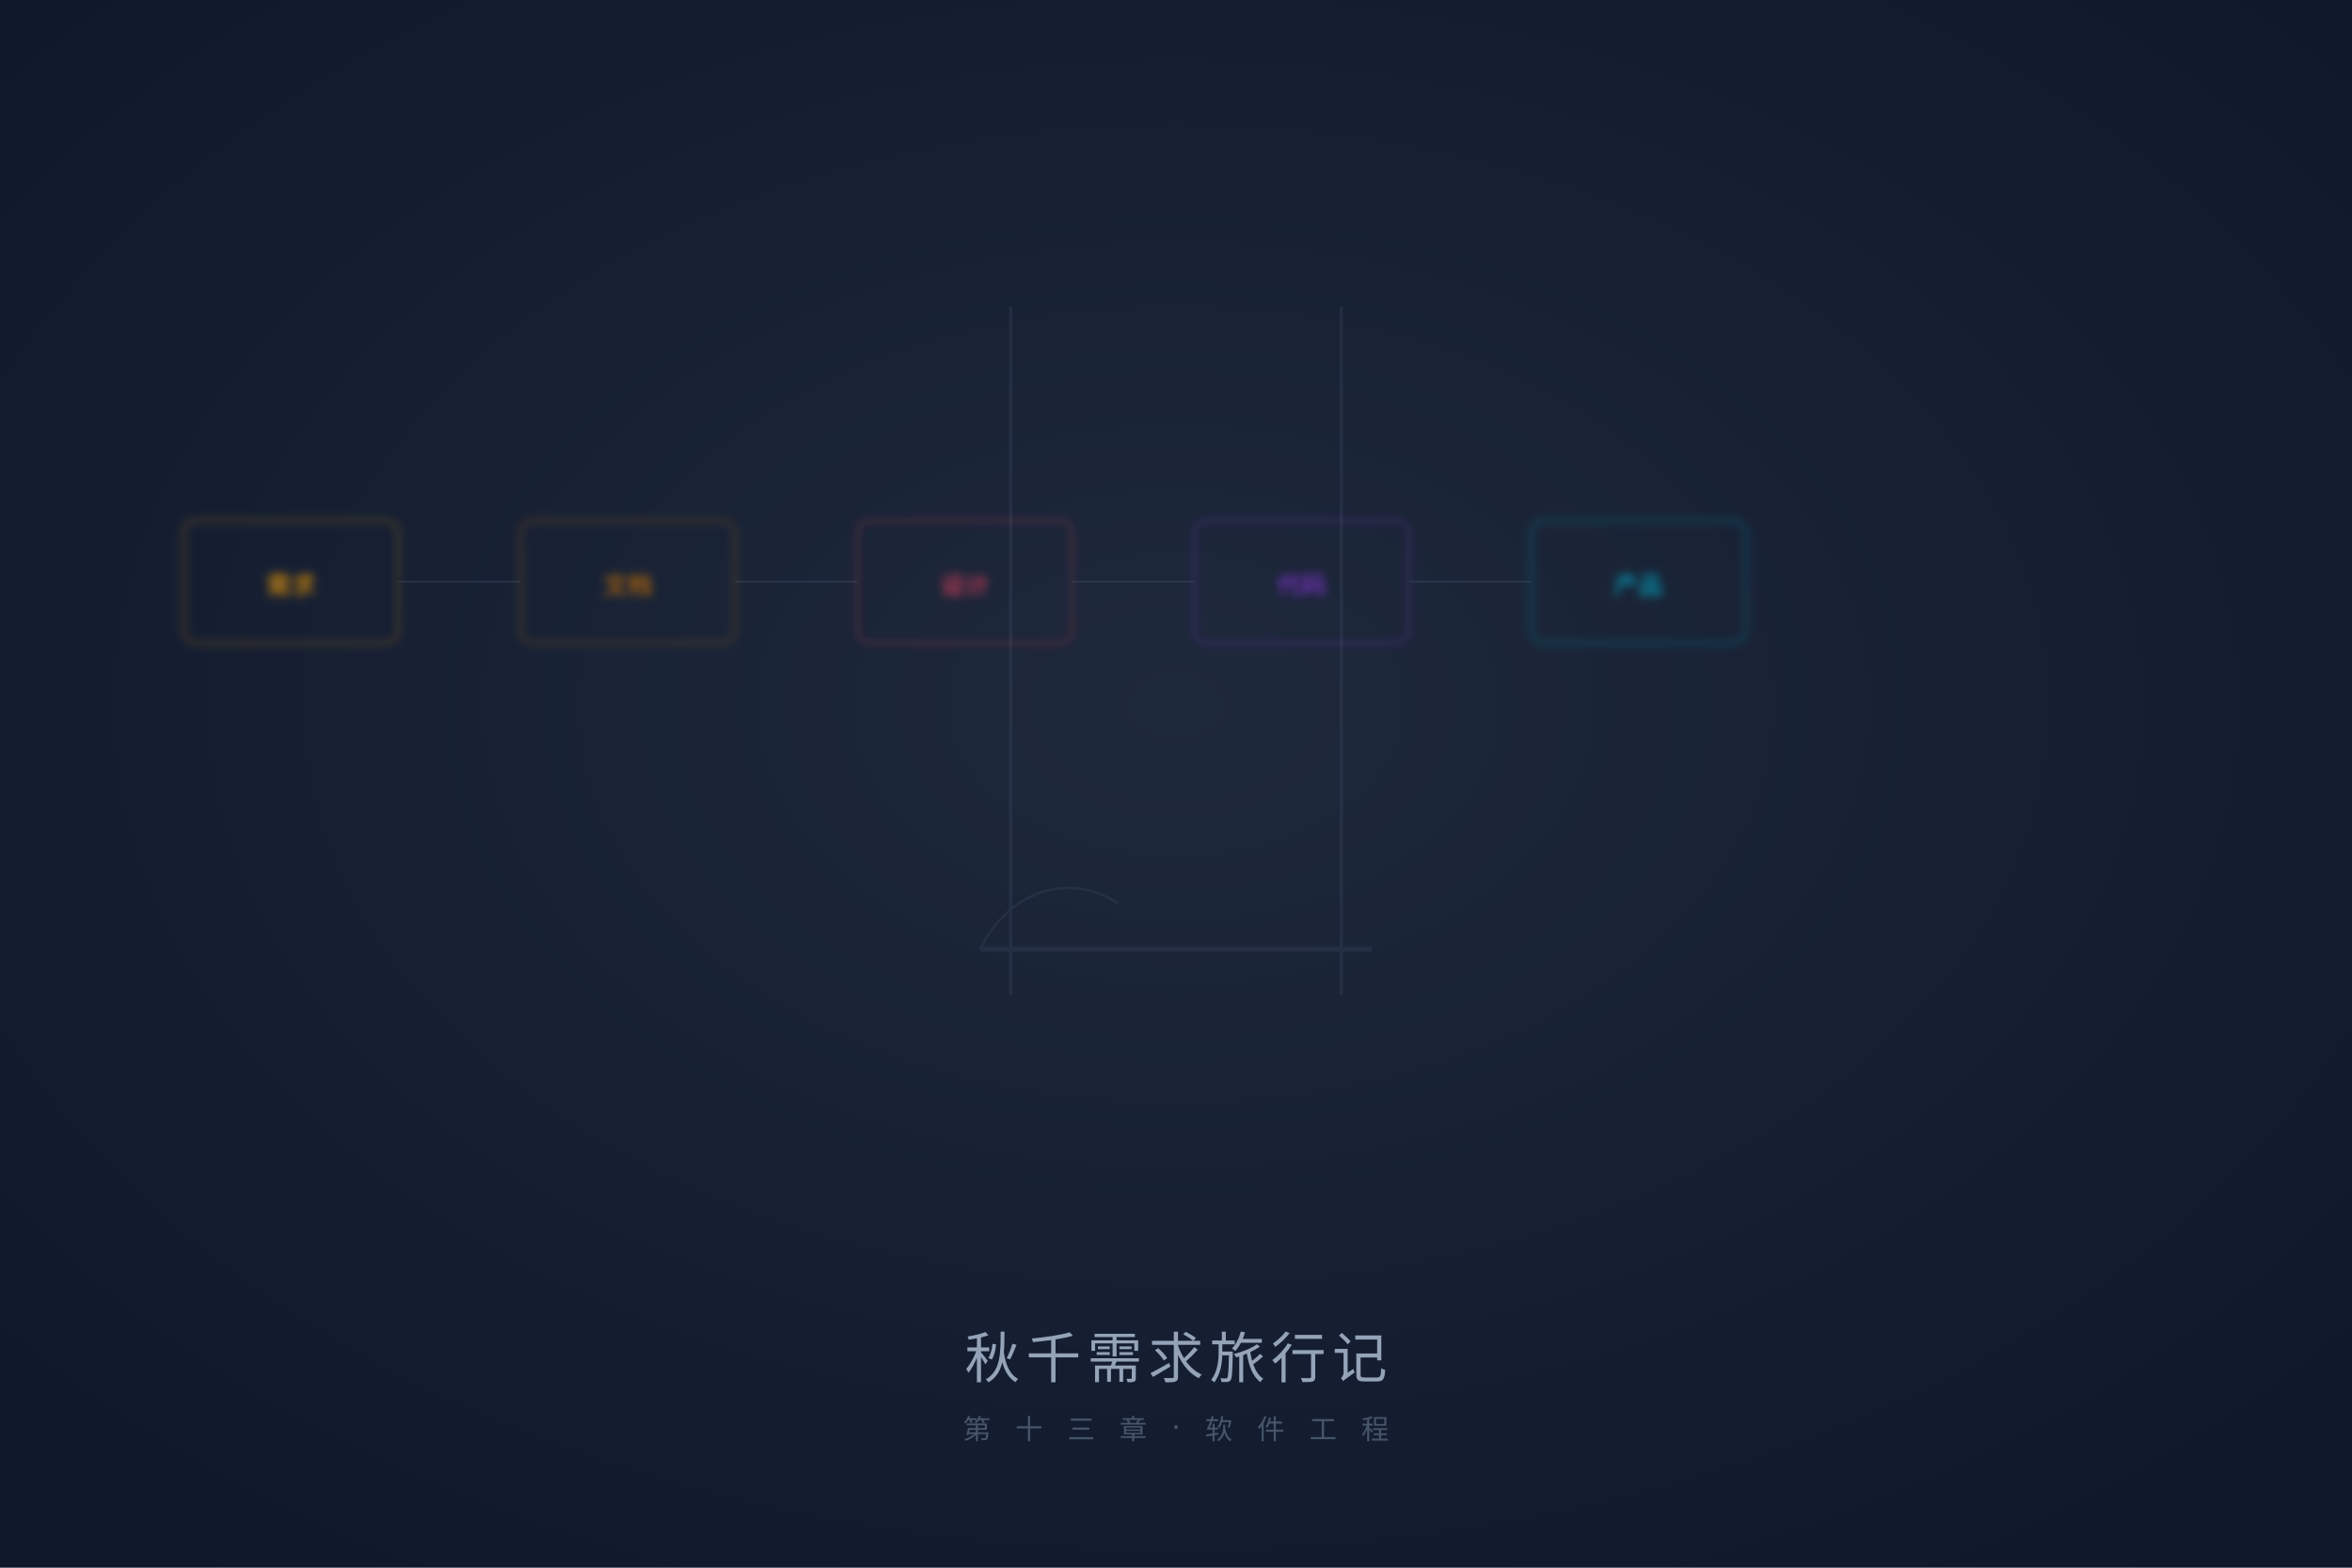
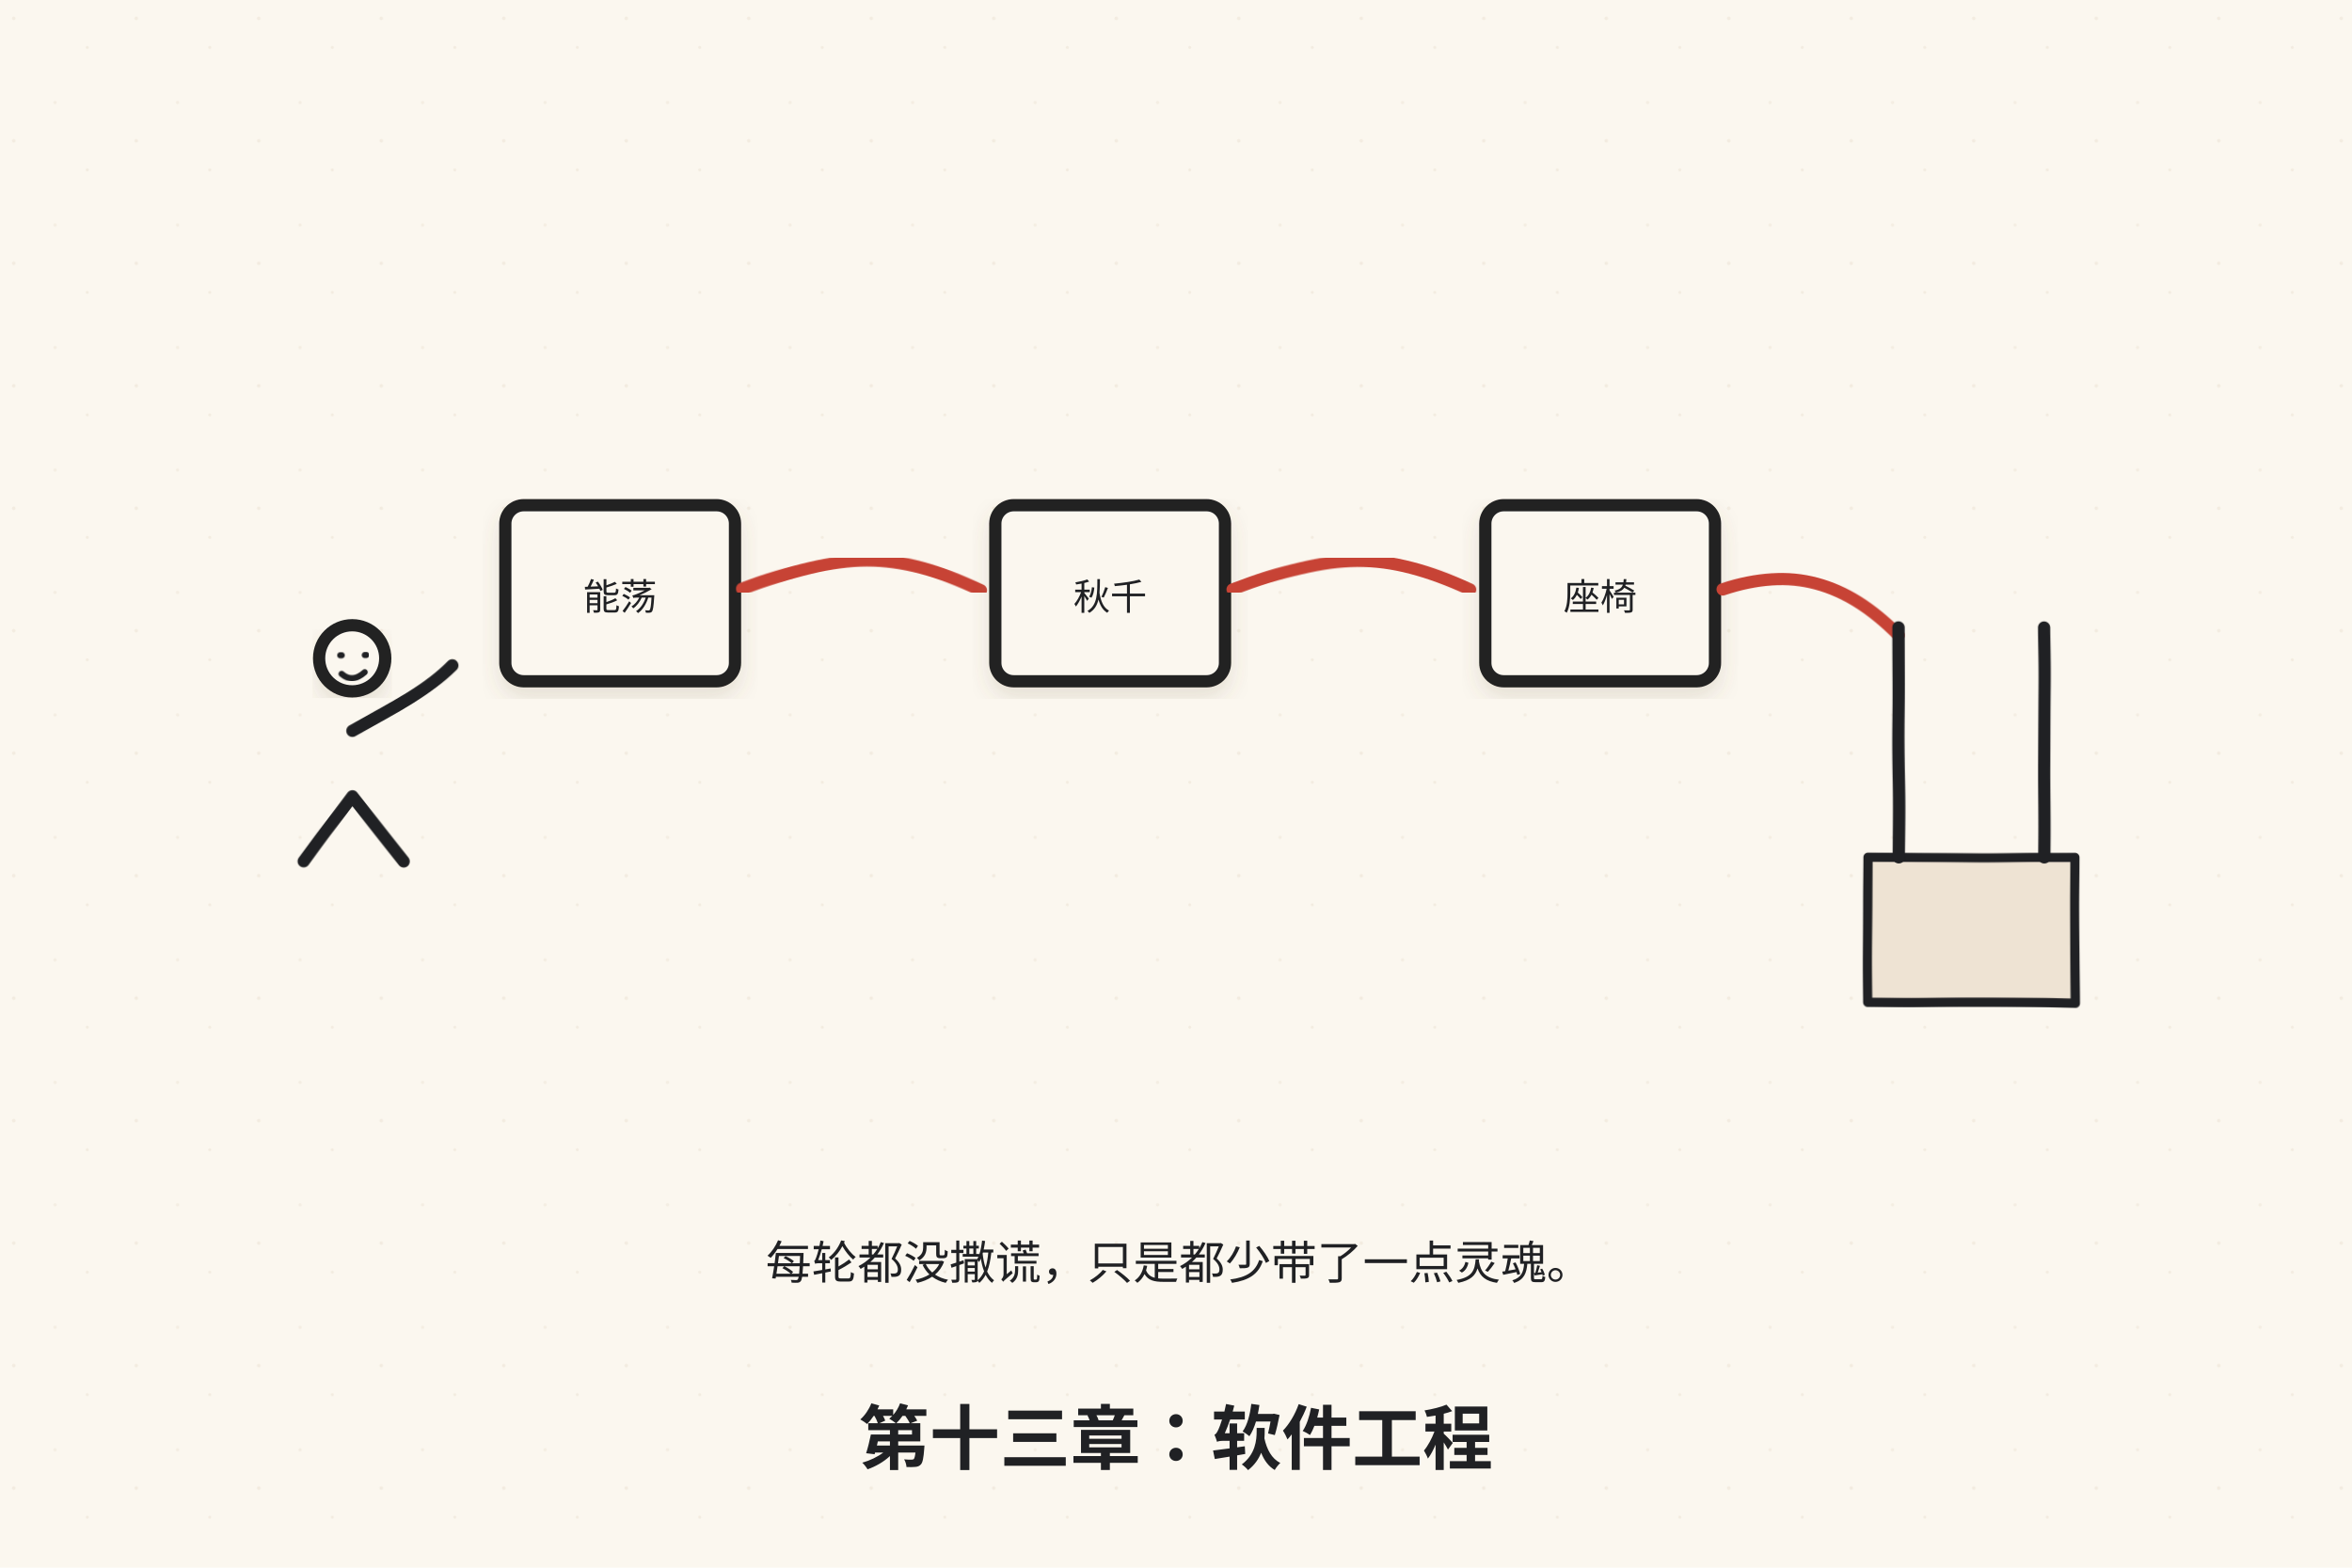
- <svg xmlns="http://www.w3.org/2000/svg" width="1536" height="1024" viewBox="0 0 1536 1024" role="img" aria-label="秋千需求旅行记">
+ <svg xmlns="http://www.w3.org/2000/svg" width="1536" height="1024" viewBox="0 0 1536 1024" role="img" aria-labelledby="title desc">
  <defs>
-     <radialGradient id="bg" cx="50%" cy="45%" r="70%">
-       <stop offset="0%" stop-color="#1e293b" />
-       <stop offset="100%" stop-color="#0f172a" />
-     </radialGradient>
-     <linearGradient id="sigGrad" x1="0" y1="0" x2="1" y2="0">
-       <stop offset="0%" stop-color="#f59e0b" />
-       <stop offset="25%" stop-color="#d97706" />
-       <stop offset="50%" stop-color="#f43f5e" />
-       <stop offset="75%" stop-color="#9333ea" />
-       <stop offset="100%" stop-color="#06b6d4" />
-     </linearGradient>
-     <filter id="glow">
-       <feGaussianBlur stdDeviation="3" />
+     <filter id="wobble">
+       <feTurbulence type="fractalNoise" baseFrequency="0.012" numOctaves="2" seed="7" />
+       <feDisplacementMap in="SourceGraphic" scale="1.8" />
    </filter>
+     <filter id="softShadow">
+       <feDropShadow dx="0" dy="7" stdDeviation="7" flood-color="#6b5a44" flood-opacity="0.15" />
+     </filter>
+     <pattern id="paperGrain" width="80" height="80" patternUnits="userSpaceOnUse">
+       <circle cx="9" cy="12" r="1.2" fill="#dccdb8" opacity=".25" />
+       <circle cx="57" cy="31" r="1" fill="#dccdb8" opacity=".25" />
+       <circle cx="36" cy="67" r="1.1" fill="#dccdb8" opacity=".22" />
+     </pattern>
+     <style>.ink{fill:none;stroke:#202124;stroke-width:8;stroke-linecap:round;stroke-linejoin:round;filter:url(#wobble)}.thin{fill:none;stroke:#202124;stroke-width:4;stroke-linecap:round;stroke-linejoin:round;filter:url(#wobble)}.red{fill:none;stroke:#c74335;stroke-width:8;stroke-linecap:round;stroke-linejoin:round;filter:url(#wobble)}.fillPaper{fill:#fbf7ef;stroke:#202124;stroke-width:8;stroke-linecap:round;stroke-linejoin:round;filter:url(#softShadow)}.wash{fill:#eee3d3;stroke:#202124;stroke-width:6;stroke-linecap:round;stroke-linejoin:round;filter:url(#wobble)}.redFill{fill:#c74335;stroke:#202124;stroke-width:6;stroke-linecap:round;stroke-linejoin:round;filter:url(#wobble)}.blueFill{fill:#3e6f8f;stroke:#202124;stroke-width:6;stroke-linecap:round;stroke-linejoin:round;filter:url(#wobble)}.greenFill{fill:#5f7f53;stroke:#202124;stroke-width:6;stroke-linecap:round;stroke-linejoin:round;filter:url(#wobble)}.goldFill{fill:#b88a36;stroke:#202124;stroke-width:6;stroke-linecap:round;stroke-linejoin:round;filter:url(#wobble)}text{font-family:Arial,'Microsoft YaHei',sans-serif;fill:#202124;dominant-baseline:middle}.caption{font-size:30px}.small{font-size:24px}.label{font-size:34px;font-weight:700}.title{font-size:46px;font-weight:700}</style>
  </defs>
-   <rect width="1536" height="1024" fill="url(#bg)" />
-   <g opacity="0.15">
-     <line x1="660" y1="200" x2="660" y2="650" stroke="#64748b" stroke-width="2" />
-     <line x1="876" y1="200" x2="876" y2="650" stroke="#64748b" stroke-width="2" />
-     <line x1="640" y1="620" x2="896" y2="620" stroke="#64748b" stroke-width="3" />
-     <path d="M640 620 C660 580, 700 570, 730 590" stroke="#64748b" stroke-width="1.5" fill="none" />
+   <rect width="1536" height="1024" fill="#fbf7ef" />
+   <rect width="1536" height="1024" fill="url(#paperGrain)" />
+   <g>
+     <path class="thin" d="M180 760 h1180" />
+     <circle class="fillPaper" cx="230" cy="430" r="21.6" />
+     <path class="thin" d="M221.9 427.75 h1 M238.1 427.75 h1 M222.8 439.9 Q230 446.2 238.1 439" />
+     <path class="ink" d="M230 452.5 v67.5" />
+     <path class="ink" d="M230 477.25 C259.25 461.5 279.5 450.25 295.25 434.5" />
+     <path class="ink" d="M230 520 l-31.5 42.75 M230 520 l33.75 42.75" />
+     <rect class="fillPaper" x="330" y="330" width="150" height="115" rx="12" />
+     <text x="405" y="390" class="small" text-anchor="middle">能荡</text>
+     <path class="red" d="M485 385 C550 360 585 360 640 385" />
+     <rect class="fillPaper" x="650" y="330" width="150" height="115" rx="12" />
+     <text x="725" y="390" class="small" text-anchor="middle">秋千</text>
+     <path class="red" d="M805 385 C870 360 905 360 960 385" />
+     <rect class="fillPaper" x="970" y="330" width="150" height="115" rx="12" />
+     <text x="1045" y="390" class="small" text-anchor="middle">座椅</text>
+     <path class="red" d="M1125 385 C1170 370 1205 380 1240 415" />
+     <path class="wash" d="M1220 560 h135 v95 h-135 z" />
+     <path class="ink" d="M1240 560 v-150 M1335 560 v-150" />
+     <text x="770" y="825" class="caption" text-anchor="middle">每轮都没撒谎，只是都少带了一点灵魂。</text>
  </g>
-   <g filter="url(#glow)">
-     <rect x="120" y="340" width="140" height="80" rx="8" fill="none" stroke="#f59e0b" stroke-width="1" opacity="0.5" />
-     <text x="190" y="388" text-anchor="middle" font-family="'Noto Serif SC', 'Songti SC', serif" font-size="16" fill="#f59e0b">需求</text>
-     <rect x="340" y="340" width="140" height="80" rx="8" fill="none" stroke="#d97706" stroke-width="1" opacity="0.5" />
-     <text x="410" y="388" text-anchor="middle" font-family="'Noto Serif SC', 'Songti SC', serif" font-size="16" fill="#d97706">文档</text>
-     <rect x="560" y="340" width="140" height="80" rx="8" fill="none" stroke="#f43f5e" stroke-width="1" opacity="0.5" />
-     <text x="630" y="388" text-anchor="middle" font-family="'Noto Serif SC', 'Songti SC', serif" font-size="16" fill="#f43f5e">设计</text>
-     <rect x="780" y="340" width="140" height="80" rx="8" fill="none" stroke="#9333ea" stroke-width="1" opacity="0.5" />
-     <text x="850" y="388" text-anchor="middle" font-family="'Noto Serif SC', 'Songti SC', serif" font-size="16" fill="#9333ea">代码</text>
-     <rect x="1000" y="340" width="140" height="80" rx="8" fill="none" stroke="#06b6d4" stroke-width="1" opacity="0.5" />
-     <text x="1070" y="388" text-anchor="middle" font-family="'Noto Serif SC', 'Songti SC', serif" font-size="16" fill="#06b6d4">产品</text>
-   </g>
-   <path d="M260 380 L340 380" stroke="#475569" stroke-width="1" opacity="0.4" />
-   <path d="M480 380 L560 380" stroke="#475569" stroke-width="1" opacity="0.4" />
-   <path d="M700 380 L780 380" stroke="#475569" stroke-width="1" opacity="0.4" />
-   <path d="M920 380 L1000 380" stroke="#475569" stroke-width="1" opacity="0.4" />
-   <line x1="140" y1="330" x2="140" y2="330" stroke="#f59e0b" stroke-width="4" opacity="0.8" />
-   <line x1="360" y1="330" x2="360" y2="330" stroke="#d97706" stroke-width="3" opacity="0.5" />
-   <line x1="580" y1="330" x2="580" y2="330" stroke="#f43f5e" stroke-width="2" opacity="0.35" />
-   <line x1="800" y1="330" x2="800" y2="330" stroke="#9333ea" stroke-width="1.5" opacity="0.25" />
-   <line x1="1020" y1="330" x2="1020" y2="330" stroke="#06b6d4" stroke-width="1" opacity="0.15" />
-   <text x="768" y="900" text-anchor="middle" font-family="'Noto Serif SC', 'Songti SC', serif" font-size="36" fill="#94a3b8" letter-spacing="4">秋千需求旅行记</text>
-   <text x="768" y="940" text-anchor="middle" font-family="'Noto Serif SC', 'Songti SC', serif" font-size="18" fill="#475569" letter-spacing="6">第 十 三 章 · 软 件 工 程</text>
+   <text x="768" y="940" class="title" text-anchor="middle">第十三章：软件工程</text>
</svg>
